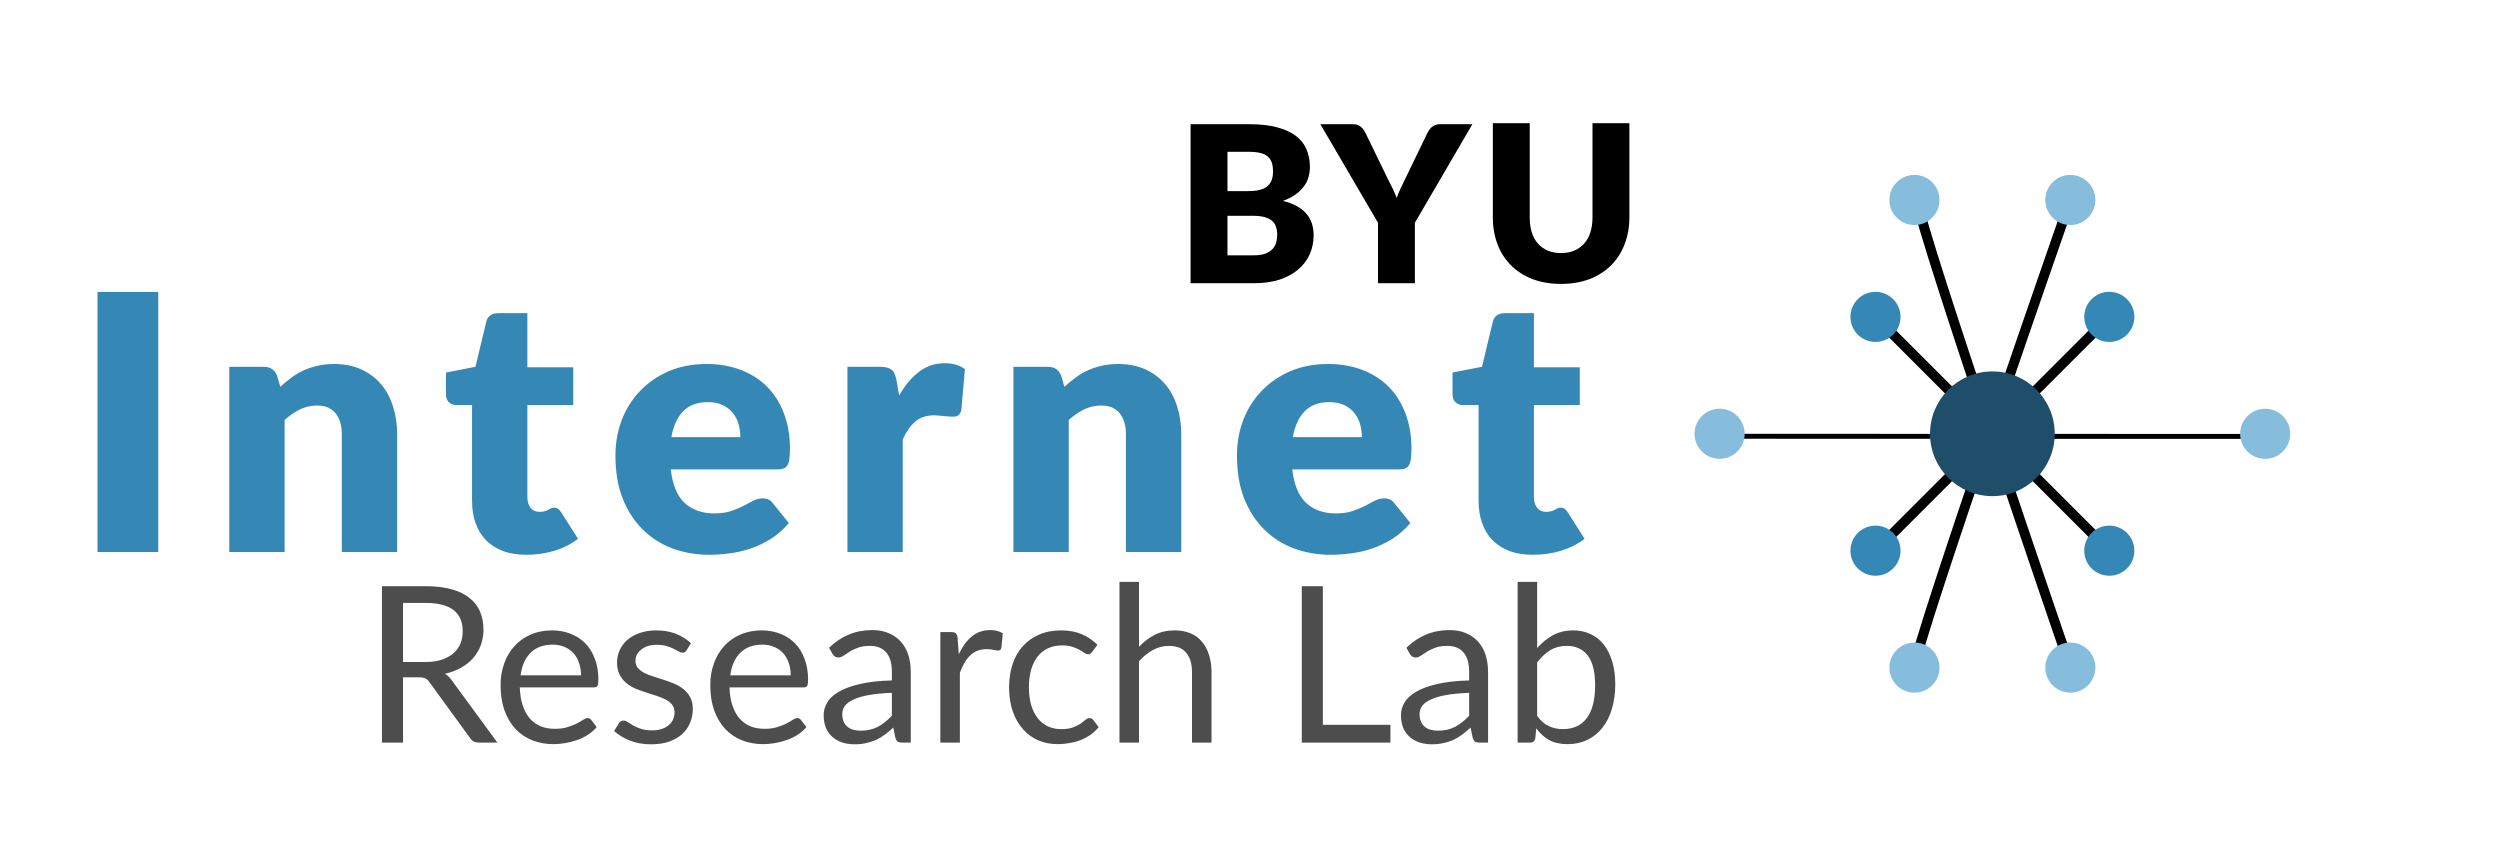
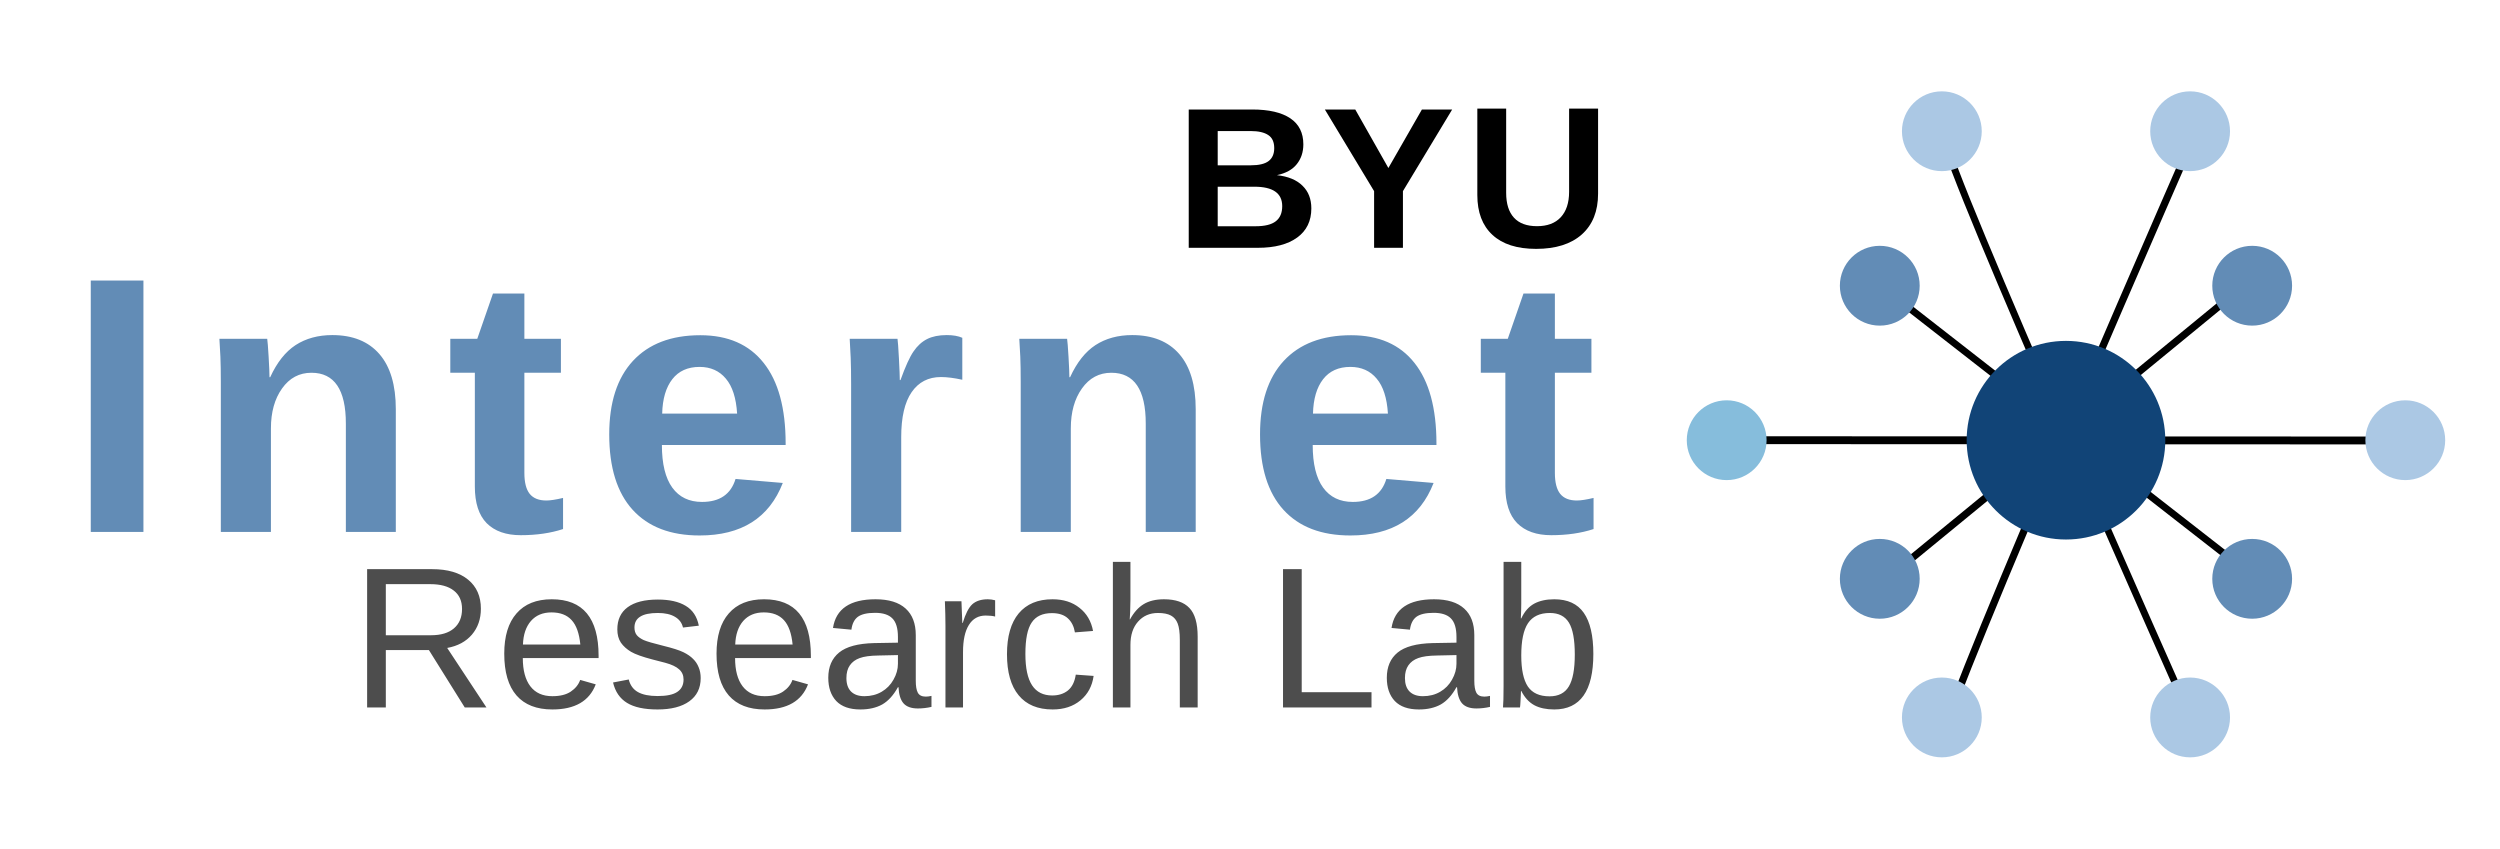
- <svg xmlns="http://www.w3.org/2000/svg" xmlns:xlink="http://www.w3.org/1999/xlink" width="252.034" height="84.958" id="svg2" version="1.1">
+ <svg xmlns="http://www.w3.org/2000/svg" xmlns:xlink="http://www.w3.org/1999/xlink" width="273.683" height="92.909" id="svg2" version="1.1">
  <defs id="defs4">
    <linearGradient id="linearGradient4283">
      <stop style="stop-color:#9c9999;stop-opacity:1;" offset="0" id="stop4285" />
      <stop id="stop4291" offset="1" style="stop-color:#2e2e2e;stop-opacity:0.498;" />
    </linearGradient>
    <linearGradient id="linearGradient3962">
      <stop id="stop3964" offset="0" style="stop-color:#d3e9ff;stop-opacity:1;" />
      <stop id="stop4134" offset="0.155" style="stop-color:#d3e9ff;stop-opacity:1;" />
      <stop id="stop4346" offset="0.75" style="stop-color:#4074ae;stop-opacity:1;" />
      <stop id="stop3966" offset="1" style="stop-color:#36486c;stop-opacity:1;" />
    </linearGradient>
    <linearGradient id="linearGradient4126">
      <stop id="stop4128" offset="0" style="stop-color:#ffffff;stop-opacity:1;" />
      <stop id="stop4130" offset="1" style="stop-color:#ffffff;stop-opacity:0.165;" />
    </linearGradient>
    <linearGradient xlink:href="#linearGradient4305-4-3" id="linearGradient4303-5-9" x1="136.429" y1="197.386" x2="136.429" y2="186.648" gradientUnits="userSpaceOnUse" gradientTransform="matrix(1,0,0,0.2307692,287.3092,-102.99)" />
    <linearGradient id="linearGradient4305-4-3">
      <stop style="stop-color:#000000;stop-opacity:1;" offset="0" id="stop4307-5-6" />
      <stop style="stop-color:#000000;stop-opacity:0;" offset="1" id="stop4309-6-0" />
    </linearGradient>
    <linearGradient xlink:href="#linearGradient4305-4-1" id="linearGradient4303-5-95" x1="136.429" y1="197.386" x2="136.429" y2="186.648" gradientUnits="userSpaceOnUse" gradientTransform="matrix(1,0,0,0.2307692,287.3092,-102.99)" />
    <linearGradient id="linearGradient4305-4-1">
      <stop style="stop-color:#000000;stop-opacity:1;" offset="0" id="stop4307-5-0" />
      <stop style="stop-color:#000000;stop-opacity:0;" offset="1" id="stop4309-6-3" />
    </linearGradient>
  </defs>
-   <g id="layer1" transform="translate(-254.1034,-1065.793)">
-     <g id="g3128">
-       <path id="path3794-8-8-1-2-4-9-13" d="m 466.749,1097.739 -23.572,23.572" style="fill:none;stroke:#000000;stroke-width:1;stroke-linecap:butt;stroke-linejoin:miter;stroke-miterlimit:4;stroke-opacity:1;stroke-dasharray:none" />
-       <path id="path3796-4-4-6-9-56-4" d="m 427.463,1109.525 c 0,7e-4 56.155,0.016 56.155,0.016" style="fill:none;stroke:#000000;stroke-width:1px;stroke-linecap:butt;stroke-linejoin:miter;stroke-opacity:1" />
-       <path id="path3794-8-8-1-2-4-4-8-87" d="m 466.749,1121.311 -23.572,-23.572" style="fill:none;stroke:#000000;stroke-width:1;stroke-linecap:butt;stroke-linejoin:miter;stroke-miterlimit:4;stroke-opacity:1;stroke-dasharray:none" />
-       <path d="m 82.143,334.862 a 3.214,3.214 0 1 1 -6.429,0 3.214,3.214 0 1 1 6.429,0 z" id="path2985-8-8-9-18-2" style="color:#000000;fill:#3588b6;fill-opacity:1;fill-rule:nonzero;stroke:none;stroke-width:1.139;marker:none;visibility:visible;display:inline;overflow:visible;enable-background:accumulate" transform="matrix(0.7857303,0,0,0.7857303,404.7329,858.1992)" />
-       <path d="m 82.143,334.862 a 3.214,3.214 0 1 1 -6.429,0 3.214,3.214 0 1 1 6.429,0 z" id="path2985-8-8-9-3-5-8" style="color:#000000;fill:#3588b6;fill-opacity:1;fill-rule:nonzero;stroke:none;stroke-width:1.139;marker:none;visibility:visible;display:inline;overflow:visible;enable-background:accumulate" transform="matrix(0.7857303,0,0,0.7857303,404.7329,834.6273)" />
-       <path d="m 82.143,334.862 a 3.214,3.214 0 1 1 -6.429,0 3.214,3.214 0 1 1 6.429,0 z" id="path2985-8-8-9-9-1-7" style="color:#000000;fill:#3588b6;fill-opacity:1;fill-rule:nonzero;stroke:none;stroke-width:1.139;marker:none;visibility:visible;display:inline;overflow:visible;enable-background:accumulate" transform="matrix(0.7857303,0,0,0.7857303,381.161,834.6273)" />
-       <path d="m 82.143,334.862 a 3.214,3.214 0 1 1 -6.429,0 3.214,3.214 0 1 1 6.429,0 z" id="path2985-8-8-9-7-0-2" style="color:#000000;fill:#3588b6;fill-opacity:1;fill-rule:nonzero;stroke:none;stroke-width:1.139;marker:none;visibility:visible;display:inline;overflow:visible;enable-background:accumulate" transform="matrix(0.7857303,0,0,0.7857303,381.161,858.1992)" />
-       <path d="m 82.143,334.862 a 3.214,3.214 0 1 1 -6.429,0 3.214,3.214 0 1 1 6.429,0 z" id="path2985-8-8-9-1-7-4" style="color:#000000;fill:#86bddc;fill-opacity:1;fill-rule:nonzero;stroke:none;stroke-width:1.139;marker:none;visibility:visible;display:inline;overflow:visible;enable-background:accumulate" transform="matrix(0.7857303,0,0,0.7857303,420.4475,846.4132)" />
-       <path d="m 82.143,334.862 a 3.214,3.214 0 1 1 -6.429,0 3.214,3.214 0 1 1 6.429,0 z" id="path2985-8-8-9-31-67-8" style="color:#000000;fill:#86bddc;fill-opacity:1;fill-rule:nonzero;stroke:none;stroke-width:1.139;marker:none;visibility:visible;display:inline;overflow:visible;enable-background:accumulate" transform="matrix(0.7857303,0,0,0.7857303,365.4463,846.4132)" />
-       <path id="path3796-4-4-6-9-5-4-8" d="m 447.106,1133.097 c -1.6e-4,-2.16 15.715,-47.144 15.715,-47.144" style="fill:none;stroke:#000000;stroke-width:1px;stroke-linecap:butt;stroke-linejoin:miter;stroke-opacity:1" />
-       <path id="path3796-4-4-6-9-5-2-8-9" d="m 447.499,1086.345 c -1.5e-4,2.142 15.322,46.751 15.322,46.751" style="fill:none;stroke:#000000;stroke-width:1px;stroke-linecap:butt;stroke-linejoin:miter;stroke-opacity:1" />
-       <path d="m 82.143,334.862 a 3.214,3.214 0 1 1 -6.429,0 3.214,3.214 0 1 1 6.429,0 z" id="path2985-8-8-9-31-6-3-2" style="color:#000000;fill:#86bddc;fill-opacity:1;fill-rule:nonzero;stroke:none;stroke-width:1.139;marker:none;visibility:visible;display:inline;overflow:visible;enable-background:accumulate" transform="matrix(0.7857303,0,0,0.7857303,385.0896,869.9851)" />
-       <path d="m 82.143,334.862 a 3.214,3.214 0 1 1 -6.429,0 3.214,3.214 0 1 1 6.429,0 z" id="path2985-8-8-9-31-5-2-6" style="color:#000000;fill:#86bddc;fill-opacity:1;fill-rule:nonzero;stroke:none;stroke-width:1.139;marker:none;visibility:visible;display:inline;overflow:visible;enable-background:accumulate" transform="matrix(0.7857303,0,0,0.7857303,400.8042,869.9851)" />
-       <path d="m 82.143,334.862 a 3.214,3.214 0 1 1 -6.429,0 3.214,3.214 0 1 1 6.429,0 z" id="path2985-8-8-9-31-9-6-9" style="color:#000000;fill:#86bddc;fill-opacity:1;fill-rule:nonzero;stroke:none;stroke-width:1.139;marker:none;visibility:visible;display:inline;overflow:visible;enable-background:accumulate" transform="matrix(0.7857303,0,0,0.7857303,400.8042,822.8413)" />
-       <path d="m 82.143,334.862 a 3.214,3.214 0 1 1 -6.429,0 3.214,3.214 0 1 1 6.429,0 z" id="path2985-8-8-9-31-59-6-7" style="color:#000000;fill:#86bddc;fill-opacity:1;fill-rule:nonzero;stroke:none;stroke-width:1.139;marker:none;visibility:visible;display:inline;overflow:visible;enable-background:accumulate" transform="matrix(0.7857303,0,0,0.7857303,385.0896,822.8413)" />
-       <path d="m 82.143,334.862 a 3.214,3.214 0 1 1 -6.429,0 3.214,3.214 0 1 1 6.429,0 z" id="path2985-4-0-7-8-3" style="color:#000000;fill:#1e4e69;fill-opacity:1;fill-rule:nonzero;stroke:none;stroke-width:0.458;marker:none;visibility:visible;display:inline;overflow:visible;enable-background:accumulate" transform="matrix(1.955595,0,0,1.955595,300.6111,454.6697)" />
-     </g>
-     <g id="g3872" transform="translate(0,0.0829497)">
-       <text id="text2985-5-3-0-1-7" y="1121.36" x="261.403" style="font-size:40px;font-style:normal;font-variant:normal;font-weight:normal;font-stretch:normal;text-indent:0;text-align:start;text-decoration:none;line-height:125%;letter-spacing:3px;word-spacing:0px;text-transform:none;direction:ltr;block-progression:tb;writing-mode:lr-tb;text-anchor:start;baseline-shift:baseline;color:#000000;fill:#3588b6;fill-opacity:1;fill-rule:nonzero;stroke:none;stroke-width:1.139;marker:none;visibility:visible;display:inline;overflow:visible;enable-background:accumulate;font-family:Lato;-inkscape-font-specification:Lato" xml:space="preserve">
-         <tspan id="tspan2989-7-5-5-7-73" style="font-size:36px;font-style:normal;font-variant:normal;font-weight:900;font-stretch:normal;text-indent:0;text-align:start;text-decoration:none;line-height:125%;letter-spacing:3px;word-spacing:0px;text-transform:none;direction:ltr;block-progression:tb;writing-mode:lr-tb;text-anchor:start;baseline-shift:baseline;color:#000000;fill:#3588b6;fill-opacity:1;fill-rule:nonzero;stroke:none;stroke-width:1.139;marker:none;visibility:visible;display:inline;overflow:visible;enable-background:accumulate;font-family:Lato;-inkscape-font-specification:Lato Heavy" y="1121.36" x="261.403">Internet</tspan>
-       </text>
-       <text id="text2993-5-9-9-8-91" y="1140.575" x="290.595" style="font-size:40px;font-style:normal;font-weight:normal;line-height:125%;letter-spacing:0px;word-spacing:0px;fill:#000000;fill-opacity:1;stroke:none;font-family:Sans" xml:space="preserve">
-         <tspan style="font-size:22px;font-style:normal;font-variant:normal;font-weight:normal;font-stretch:normal;text-align:start;line-height:125%;writing-mode:lr-tb;text-anchor:start;fill:#4d4d4d;font-family:Lato;-inkscape-font-specification:Lato" y="1140.575" x="290.595" id="tspan2995-79-6-0-8-4">Research Lab</tspan>
-       </text>
-       <g transform="translate(2.012479,5)" id="g3618">
-         <text xml:space="preserve" style="font-size:22px;font-style:normal;font-variant:normal;font-weight:900;font-stretch:normal;text-indent:0;text-align:start;text-decoration:none;line-height:125%;letter-spacing:3px;word-spacing:0px;text-transform:none;direction:ltr;block-progression:tb;writing-mode:lr-tb;text-anchor:start;baseline-shift:baseline;color:#000000;fill:#000000;fill-opacity:1;fill-rule:nonzero;stroke:none;stroke-width:1;marker:none;visibility:visible;display:inline;overflow:visible;enable-background:accumulate;font-family:Lato;-inkscape-font-specification:Lato Heavy" x="370.57" y="1089.259" id="text2985-9-9-9-0-9-9-0-3">
-           <tspan x="370.57" y="1089.259" style="font-size:22px;font-style:normal;font-variant:normal;font-weight:900;font-stretch:normal;text-indent:0;text-align:start;text-decoration:none;line-height:125%;letter-spacing:3px;word-spacing:0px;text-transform:none;direction:ltr;block-progression:tb;writing-mode:lr-tb;text-anchor:start;baseline-shift:baseline;color:#000000;fill:#000000;fill-opacity:1;fill-rule:nonzero;stroke:none;stroke-width:1;marker:none;visibility:visible;display:inline;overflow:visible;enable-background:accumulate;font-family:Lato;-inkscape-font-specification:Lato Heavy" id="tspan2989-2-0-5-4-2-3-2-5">B</tspan>
+   <g id="layer1" transform="translate(-240.1378,-1063.213)">
+     <path style="color:#000000;fill:none;stroke:#000000;stroke-width:0.793;stroke-linecap:butt;stroke-linejoin:miter;stroke-miterlimit:4;stroke-opacity:1;stroke-dasharray:none;stroke-dashoffset:0;marker:none;visibility:visible;display:inline;overflow:visible;enable-background:accumulate" d="m 487.036,1093.466 -41.456,34.015" id="path3794-8-8-1-2-4-9-13" />
+     <path style="fill:none;stroke:#000000;stroke-width:0.861;stroke-linecap:butt;stroke-linejoin:miter;stroke-miterlimit:4;stroke-opacity:1;stroke-dasharray:none" d="m 428.043,1111.4 c 0,0 76.974,0.035 76.974,0.035" id="path3796-4-4-6-9-56-4" />
+     <path style="color:#000000;fill:none;stroke:#000000;stroke-width:0.763;stroke-linecap:butt;stroke-linejoin:miter;stroke-miterlimit:4;stroke-opacity:1;stroke-dasharray:none;stroke-dashoffset:0;marker:none;visibility:visible;display:inline;overflow:visible;enable-background:accumulate" d="m 486.741,1126.256 -40.867,-31.875" id="path3794-8-8-1-2-4-4-8-87" />
+     <path transform="matrix(1.358942,0,0,1.358942,379.4323,671.5207)" style="color:#000000;fill:#628cb6;fill-opacity:1;fill-rule:nonzero;stroke:none;stroke-width:1.139;marker:none;visibility:visible;display:inline;overflow:visible;enable-background:accumulate" id="path2985-8-8-9-18-2" d="m 82.143,334.862 a 3.214,3.214 0 1 1 -6.429,0 3.214,3.214 0 1 1 6.429,0 z" />
+     <path transform="matrix(1.358942,0,0,1.358942,379.4323,639.4341)" style="color:#000000;fill:#628cb6;fill-opacity:1;fill-rule:nonzero;stroke:none;stroke-width:1.139;marker:none;visibility:visible;display:inline;overflow:visible;enable-background:accumulate" id="path2985-8-8-9-3-5-8" d="m 82.143,334.862 a 3.214,3.214 0 1 1 -6.429,0 3.214,3.214 0 1 1 6.429,0 z" />
+     <path transform="matrix(1.358942,0,0,1.358942,338.664,639.4341)" style="color:#000000;fill:#628cb6;fill-opacity:1;fill-rule:nonzero;stroke:none;stroke-width:1.139;marker:none;visibility:visible;display:inline;overflow:visible;enable-background:accumulate" id="path2985-8-8-9-9-1-7" d="m 82.143,334.862 a 3.214,3.214 0 1 1 -6.429,0 3.214,3.214 0 1 1 6.429,0 z" />
+     <path transform="matrix(1.358942,0,0,1.358942,338.664,671.5207)" style="color:#000000;fill:#628cb6;fill-opacity:1;fill-rule:nonzero;stroke:none;stroke-width:1.139;marker:none;visibility:visible;display:inline;overflow:visible;enable-background:accumulate" id="path2985-8-8-9-7-0-2" d="m 82.143,334.862 a 3.214,3.214 0 1 1 -6.429,0 3.214,3.214 0 1 1 6.429,0 z" />
+     <path transform="matrix(1.358942,0,0,1.358942,396.1931,656.3455)" style="color:#000000;fill:#abc8e4;fill-opacity:1;fill-rule:nonzero;stroke:none;stroke-width:1.139;marker:none;visibility:visible;display:inline;overflow:visible;enable-background:accumulate" id="path2985-8-8-9-1-7-4" d="m 82.143,334.862 a 3.214,3.214 0 1 1 -6.429,0 3.214,3.214 0 1 1 6.429,0 z" />
+     <path transform="matrix(1.358942,0,0,1.358942,321.9032,656.3455)" style="color:#000000;fill:#86bddc;fill-opacity:1;fill-rule:nonzero;stroke:none;stroke-width:1.139;marker:none;visibility:visible;display:inline;overflow:visible;enable-background:accumulate" id="path2985-8-8-9-31-67-8" d="m 82.143,334.862 a 3.214,3.214 0 1 1 -6.429,0 3.214,3.214 0 1 1 6.429,0 z" />
+     <path style="color:#000000;fill:none;stroke:#000000;stroke-width:0.797;stroke-linecap:butt;stroke-linejoin:miter;stroke-miterlimit:4;stroke-opacity:1;stroke-dasharray:none;stroke-dashoffset:0;marker:none;visibility:visible;display:inline;overflow:visible;enable-background:accumulate" d="m 452.996,1143.523 c -2.8e-4,-3.085 28.173,-67.338 28.173,-67.338" id="path3796-4-4-6-9-5-4-8" />
+     <path style="color:#000000;fill:none;stroke:#000000;stroke-width:0.76;stroke-linecap:butt;stroke-linejoin:miter;stroke-miterlimit:4;stroke-opacity:1;stroke-dasharray:none;stroke-dashoffset:0;marker:none;visibility:visible;display:inline;overflow:visible;enable-background:accumulate" d="m 453.037,1078.396 c -2.5e-4,2.871 26.601,62.665 26.601,62.665" id="path3796-4-4-6-9-5-2-8-9" />
+     <path transform="matrix(1.358942,0,0,1.358942,345.4587,686.6958)" style="color:#000000;fill:#abc8e4;fill-opacity:1;fill-rule:nonzero;stroke:none;stroke-width:1.139;marker:none;visibility:visible;display:inline;overflow:visible;enable-background:accumulate" id="path2985-8-8-9-31-6-3-2" d="m 82.143,334.862 a 3.214,3.214 0 1 1 -6.429,0 3.214,3.214 0 1 1 6.429,0 z" />
+     <path transform="matrix(1.358942,0,0,1.358942,372.6376,686.6958)" style="color:#000000;fill:#abc8e4;fill-opacity:1;fill-rule:nonzero;stroke:none;stroke-width:1.139;marker:none;visibility:visible;display:inline;overflow:visible;enable-background:accumulate" id="path2985-8-8-9-31-5-2-6" d="m 82.143,334.862 a 3.214,3.214 0 1 1 -6.429,0 3.214,3.214 0 1 1 6.429,0 z" />
+     <path transform="matrix(1.358942,0,0,1.358942,372.6376,622.5226)" style="color:#000000;fill:#abc8e4;fill-opacity:1;fill-rule:nonzero;stroke:none;stroke-width:1.139;marker:none;visibility:visible;display:inline;overflow:visible;enable-background:accumulate" id="path2985-8-8-9-31-9-6-9" d="m 82.143,334.862 a 3.214,3.214 0 1 1 -6.429,0 3.214,3.214 0 1 1 6.429,0 z" />
+     <path transform="matrix(1.358942,0,0,1.358942,345.4587,622.5226)" style="color:#000000;fill:#abc8e4;fill-opacity:1;fill-rule:nonzero;stroke:none;stroke-width:1.139;marker:none;visibility:visible;display:inline;overflow:visible;enable-background:accumulate" id="path2985-8-8-9-31-59-6-7" d="m 82.143,334.862 a 3.214,3.214 0 1 1 -6.429,0 3.214,3.214 0 1 1 6.429,0 z" />
+     <path transform="matrix(3.382255,0,0,3.382255,199.3509,-21.18553)" style="color:#000000;fill:#114477;fill-opacity:1;fill-rule:nonzero;stroke:none;stroke-width:0.458;marker:none;visibility:visible;display:inline;overflow:visible;enable-background:accumulate" id="path2985-4-0-7-8-3" d="m 82.143,334.862 a 3.214,3.214 0 1 1 -6.429,0 3.214,3.214 0 1 1 6.429,0 z" />
+     <g id="g3872" transform="translate(-4,0.0829497)">
+       <g id="g3901" transform="translate(1.291565,-4)">
+         <text xml:space="preserve" style="font-size:22px;font-style:normal;font-variant:normal;font-weight:bold;font-stretch:normal;text-indent:0;text-align:start;text-decoration:none;line-height:125%;letter-spacing:3px;word-spacing:0px;text-transform:none;direction:ltr;block-progression:tb;writing-mode:lr-tb;text-anchor:start;baseline-shift:baseline;color:#000000;fill:#000000;fill-opacity:1;fill-rule:nonzero;stroke:none;stroke-width:1;marker:none;visibility:visible;display:inline;overflow:visible;enable-background:accumulate;font-family:Arial;-inkscape-font-specification:Arial Bold" x="371.511" y="1094.259" id="text2985-9-9-9-0-9-9-0-3">
+           <tspan x="371.511" y="1094.259" style="font-size:22px;font-style:normal;font-variant:normal;font-weight:bold;font-stretch:normal;text-indent:0;text-align:start;text-decoration:none;line-height:125%;letter-spacing:3px;word-spacing:0px;text-transform:none;direction:ltr;block-progression:tb;writing-mode:lr-tb;text-anchor:start;baseline-shift:baseline;color:#000000;fill:#000000;fill-opacity:1;fill-rule:nonzero;stroke:none;stroke-width:1;marker:none;visibility:visible;display:inline;overflow:visible;enable-background:accumulate;font-family:Arial;-inkscape-font-specification:Arial Bold" id="tspan2989-2-0-5-4-2-3-2-5">B</tspan>
        </text>
-         <text xml:space="preserve" style="font-size:22px;font-style:normal;font-variant:normal;font-weight:900;font-stretch:normal;text-indent:0;text-align:start;text-decoration:none;line-height:125%;letter-spacing:3px;word-spacing:0px;text-transform:none;direction:ltr;block-progression:tb;writing-mode:lr-tb;text-anchor:start;baseline-shift:baseline;color:#000000;fill:#000000;fill-opacity:1;fill-rule:nonzero;stroke:none;stroke-width:1;marker:none;visibility:visible;display:inline;overflow:visible;enable-background:accumulate;font-family:Lato;-inkscape-font-specification:Lato Heavy" x="385.495" y="1089.259" id="text2985-9-9-9-0-9-3-2-5-5">
-           <tspan x="385.495" y="1089.259" style="font-size:22px;font-style:normal;font-variant:normal;font-weight:900;font-stretch:normal;text-indent:0;text-align:start;text-decoration:none;line-height:125%;letter-spacing:3px;word-spacing:0px;text-transform:none;direction:ltr;block-progression:tb;writing-mode:lr-tb;text-anchor:start;baseline-shift:baseline;color:#000000;fill:#000000;fill-opacity:1;fill-rule:nonzero;stroke:none;stroke-width:1;marker:none;visibility:visible;display:inline;overflow:visible;enable-background:accumulate;font-family:Lato;-inkscape-font-specification:Lato Heavy" id="tspan2989-2-0-5-4-2-8-78-5-3">Y</tspan>
+         <text xml:space="preserve" style="font-size:22px;font-style:normal;font-variant:normal;font-weight:900;font-stretch:normal;text-indent:0;text-align:start;text-decoration:none;line-height:125%;letter-spacing:3px;word-spacing:0px;text-transform:none;direction:ltr;block-progression:tb;writing-mode:lr-tb;text-anchor:start;baseline-shift:baseline;color:#000000;fill:#000000;fill-opacity:1;fill-rule:nonzero;stroke:none;stroke-width:1;marker:none;visibility:visible;display:inline;overflow:visible;enable-background:accumulate;font-family:Lato;-inkscape-font-specification:Lato Heavy" x="387.507" y="1094.259" id="text2985-9-9-9-0-9-3-2-5-5">
+           <tspan x="387.507" y="1094.259" style="font-size:22px;font-style:normal;font-variant:normal;font-weight:bold;font-stretch:normal;text-indent:0;text-align:start;text-decoration:none;line-height:125%;letter-spacing:3px;word-spacing:0px;text-transform:none;direction:ltr;block-progression:tb;writing-mode:lr-tb;text-anchor:start;baseline-shift:baseline;color:#000000;fill:#000000;fill-opacity:1;fill-rule:nonzero;stroke:none;stroke-width:1;marker:none;visibility:visible;display:inline;overflow:visible;enable-background:accumulate;font-family:Arial;-inkscape-font-specification:Arial Bold" id="tspan2989-2-0-5-4-2-8-78-5-3">Y</tspan>
        </text>
-         <text xml:space="preserve" style="font-size:22px;font-style:normal;font-variant:normal;font-weight:900;font-stretch:normal;text-indent:0;text-align:start;text-decoration:none;line-height:125%;letter-spacing:3px;word-spacing:0px;text-transform:none;direction:ltr;block-progression:tb;writing-mode:lr-tb;text-anchor:start;baseline-shift:baseline;color:#000000;fill:#000000;fill-opacity:1;fill-rule:nonzero;stroke:none;stroke-width:1;marker:none;visibility:visible;display:inline;overflow:visible;enable-background:accumulate;font-family:Lato;-inkscape-font-specification:Lato Heavy" x="401.232" y="1089.159" id="text2985-9-9-9-0-9-2-29-0-5">
-           <tspan x="401.232" y="1089.159" style="font-size:22px;font-style:normal;font-variant:normal;font-weight:900;font-stretch:normal;text-indent:0;text-align:start;text-decoration:none;line-height:125%;letter-spacing:3px;word-spacing:0px;text-transform:none;direction:ltr;block-progression:tb;writing-mode:lr-tb;text-anchor:start;baseline-shift:baseline;color:#000000;fill:#000000;fill-opacity:1;fill-rule:nonzero;stroke:none;stroke-width:1;marker:none;visibility:visible;display:inline;overflow:visible;enable-background:accumulate;font-family:Lato;-inkscape-font-specification:Lato Heavy" id="tspan2989-2-0-5-4-2-9-36-8-3">U</tspan>
+         <text xml:space="preserve" style="font-size:22px;font-style:normal;font-variant:normal;font-weight:bold;font-stretch:normal;text-indent:0;text-align:start;text-decoration:none;line-height:125%;letter-spacing:3px;word-spacing:0px;text-transform:none;direction:ltr;block-progression:tb;writing-mode:lr-tb;text-anchor:start;baseline-shift:baseline;color:#000000;fill:#000000;fill-opacity:1;fill-rule:nonzero;stroke:none;stroke-width:1;marker:none;visibility:visible;display:inline;overflow:visible;enable-background:accumulate;font-family:Arial;-inkscape-font-specification:Arial Bold" x="403.245" y="1094.159" id="text2985-9-9-9-0-9-2-29-0-5">
+           <tspan x="403.245" y="1094.159" style="font-size:22px;font-style:normal;font-variant:normal;font-weight:bold;font-stretch:normal;text-indent:0;text-align:start;text-decoration:none;line-height:125%;letter-spacing:3px;word-spacing:0px;text-transform:none;direction:ltr;block-progression:tb;writing-mode:lr-tb;text-anchor:start;baseline-shift:baseline;color:#000000;fill:#000000;fill-opacity:1;fill-rule:nonzero;stroke:none;stroke-width:1;marker:none;visibility:visible;display:inline;overflow:visible;enable-background:accumulate;font-family:Arial;-inkscape-font-specification:Arial Bold" id="tspan2989-2-0-5-4-2-9-36-8-3">U</tspan>
        </text>
      </g>
+       <text id="text2985-5-3-0-1-7" y="1121.36" x="251.403" style="font-size:40px;font-style:normal;font-variant:normal;font-weight:bold;font-stretch:normal;text-indent:0;text-align:start;text-decoration:none;line-height:125%;letter-spacing:3px;word-spacing:0px;text-transform:none;direction:ltr;block-progression:tb;writing-mode:lr-tb;text-anchor:start;baseline-shift:baseline;color:#000000;fill:#3588b6;fill-opacity:1;fill-rule:nonzero;stroke:none;stroke-width:1.139;marker:none;visibility:visible;display:inline;overflow:visible;enable-background:accumulate;font-family:Arial;-inkscape-font-specification:Arial Bold" xml:space="preserve">
+         <tspan id="tspan2989-7-5-5-7-73" style="font-size:40px;font-style:normal;font-variant:normal;font-weight:bold;font-stretch:normal;text-indent:0;text-align:start;text-decoration:none;line-height:125%;letter-spacing:3px;word-spacing:0px;text-transform:none;direction:ltr;block-progression:tb;writing-mode:lr-tb;text-anchor:start;baseline-shift:baseline;color:#000000;fill:#628cb6;fill-opacity:1;fill-rule:nonzero;stroke:none;stroke-width:1.139;marker:none;visibility:visible;display:inline;overflow:visible;enable-background:accumulate;font-family:Arial;-inkscape-font-specification:Arial Bold" y="1121.36" x="251.403">Internet</tspan>
+       </text>
+       <text id="text2993-5-9-9-8-91" y="1140.575" x="282.516" style="font-size:22px;font-style:normal;font-variant:normal;font-weight:normal;font-stretch:normal;text-align:start;line-height:125%;letter-spacing:0px;word-spacing:0px;writing-mode:lr-tb;text-anchor:start;fill:#000000;fill-opacity:1;stroke:none;font-family:Arial;-inkscape-font-specification:Arial" xml:space="preserve">
+         <tspan style="font-size:22px;font-style:normal;font-variant:normal;font-weight:normal;font-stretch:normal;text-align:start;line-height:125%;writing-mode:lr-tb;text-anchor:start;fill:#4d4d4d;font-family:Arial;-inkscape-font-specification:Arial" y="1140.575" x="282.516" id="tspan2995-79-6-0-8-4">Research Lab</tspan>
+       </text>
    </g>
  </g>
</svg>
